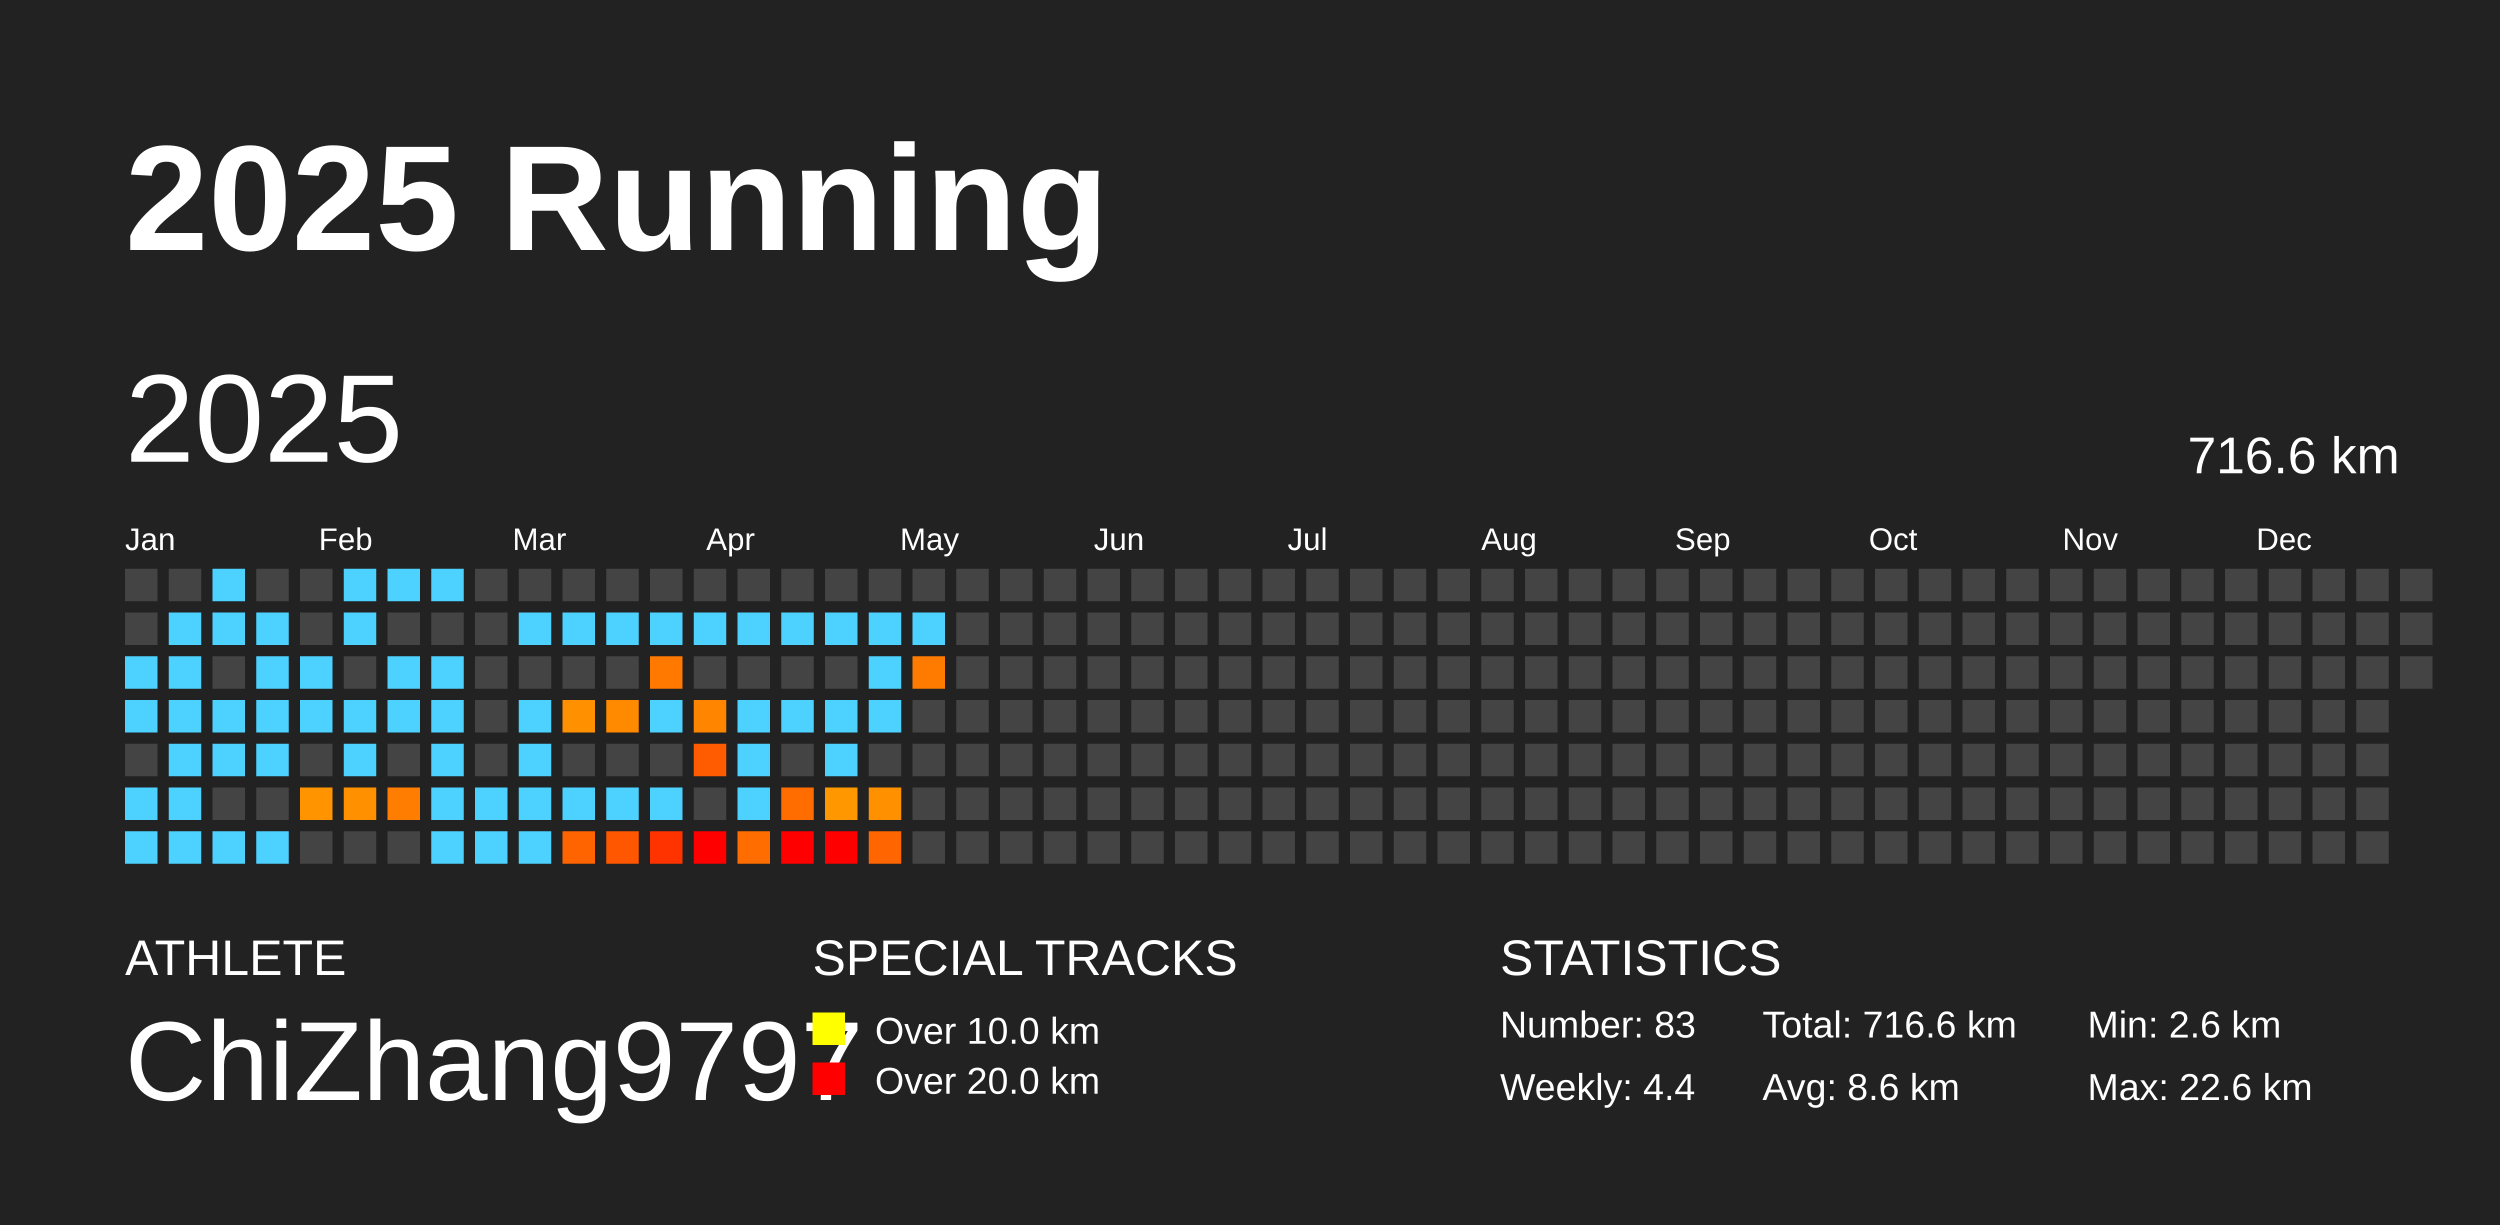
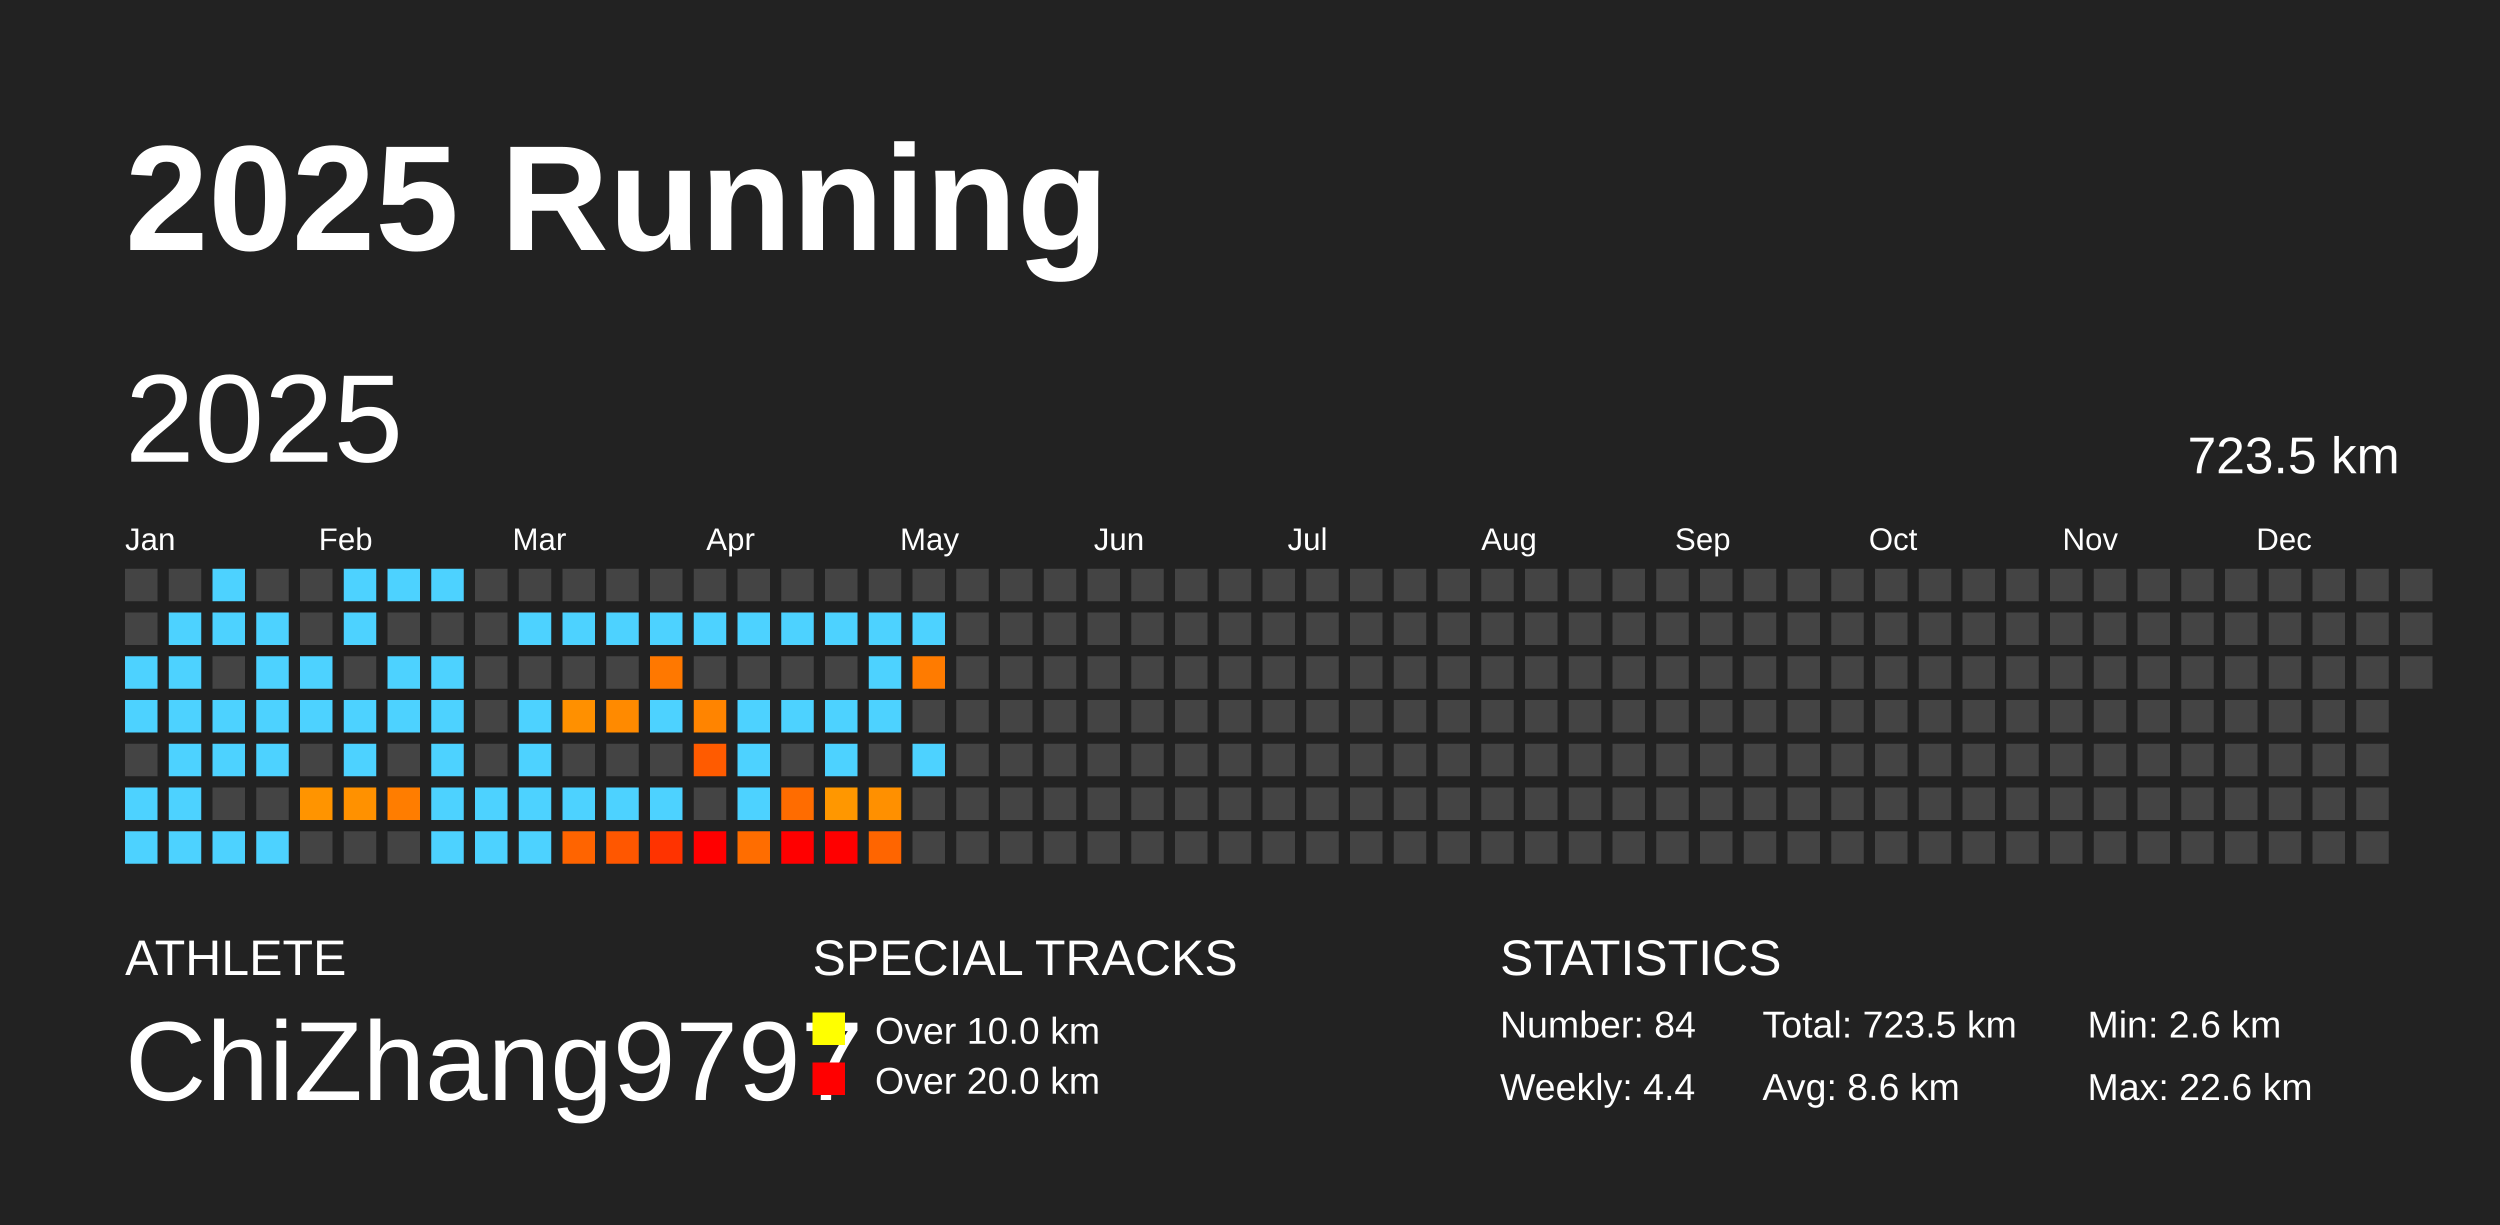
<svg xmlns="http://www.w3.org/2000/svg" baseProfile="full" height="98mm" version="1.1" viewBox="0,0,200,98" width="200mm">
  <defs />
  <rect fill="#222222" height="98" width="200" x="0" y="0" />
  <text fill="#FFFFFF" style="font-size:12px; font-family:Arial; font-weight:bold;" x="10" y="20">2025 Running</text>
  <text fill="#FFFFFF" style="font-size:4px; font-family:Arial" x="10" y="78">ATHLETE</text>
  <text fill="#FFFFFF" style="font-size:9px; font-family:Arial" x="10" y="88">ChiZhang9797</text>
  <text fill="#FFFFFF" style="font-size:4px; font-family:Arial" x="65" y="78">SPECIAL TRACKS</text>
  <rect fill="yellow" height="2.6" width="2.6" x="65" y="81" />
  <text fill="#FFFFFF" style="font-size:3px; font-family:Arial" x="70" y="83.5">Over 10.0 km</text>
  <rect fill="red" height="2.6" width="2.6" x="65" y="85" />
  <text fill="#FFFFFF" style="font-size:3px; font-family:Arial" x="70" y="87.5">Over 20.0 km</text>
  <text fill="#FFFFFF" style="font-size:4px; font-family:Arial" x="120" y="78">STATISTICS</text>
-   <text fill="#FFFFFF" style="font-size:3px; font-family:Arial" x="120" y="83">Number: 83</text>
+   <text fill="#FFFFFF" style="font-size:3px; font-family:Arial" x="120" y="83">Number: 84</text>
  <text fill="#FFFFFF" style="font-size:3px; font-family:Arial" x="120" y="88">Weekly: 4.4</text>
-   <text fill="#FFFFFF" style="font-size:3px; font-family:Arial" x="141" y="83">Total: 716.6 km</text>
+   <text fill="#FFFFFF" style="font-size:3px; font-family:Arial" x="141" y="83">Total: 723.5 km</text>
  <text fill="#FFFFFF" style="font-size:3px; font-family:Arial" x="141" y="88">Avg: 8.6 km</text>
  <text fill="#FFFFFF" style="font-size:3px; font-family:Arial" x="167" y="83">Min: 2.6 km</text>
  <text fill="#FFFFFF" style="font-size:3px; font-family:Arial" x="167" y="88">Max: 22.6 km</text>
  <text dominant-baseline="hanging" fill="#FFFFFF" style="font-size:10.0px; font-family:Arial;" x="10" y="30">2025</text>
-   <text dominant-baseline="hanging" fill="#FFFFFF" style="font-size:4.125px; font-family:Arial;" x="175" y="35">716.6 km</text>
+   <text dominant-baseline="hanging" fill="#FFFFFF" style="font-size:4.125px; font-family:Arial;" x="175" y="35">723.5 km</text>
  <text fill="#FFFFFF" style="font-size:2.5px; font-family:Arial" x="10.0" y="44">Jan</text>
  <text fill="#FFFFFF" style="font-size:2.5px; font-family:Arial" x="25.5" y="44">Feb</text>
  <text fill="#FFFFFF" style="font-size:2.5px; font-family:Arial" x="41.0" y="44">Mar</text>
  <text fill="#FFFFFF" style="font-size:2.5px; font-family:Arial" x="56.5" y="44">Apr</text>
  <text fill="#FFFFFF" style="font-size:2.5px; font-family:Arial" x="72.0" y="44">May</text>
  <text fill="#FFFFFF" style="font-size:2.5px; font-family:Arial" x="87.5" y="44">Jun</text>
  <text fill="#FFFFFF" style="font-size:2.5px; font-family:Arial" x="103.0" y="44">Jul</text>
  <text fill="#FFFFFF" style="font-size:2.5px; font-family:Arial" x="118.5" y="44">Aug</text>
  <text fill="#FFFFFF" style="font-size:2.5px; font-family:Arial" x="134.0" y="44">Sep</text>
  <text fill="#FFFFFF" style="font-size:2.5px; font-family:Arial" x="149.5" y="44">Oct</text>
  <text fill="#FFFFFF" style="font-size:2.5px; font-family:Arial" x="165.0" y="44">Nov</text>
  <text fill="#FFFFFF" style="font-size:2.5px; font-family:Arial" x="180.5" y="44">Dec</text>
  <rect fill="#444444" height="2.6" width="2.6" x="10.0" y="45.5" />
  <rect fill="#444444" height="2.6" width="2.6" x="10.0" y="49.0" />
  <rect fill="#4dd2ff" height="2.6" width="2.6" x="10.0" y="52.5" />
  <rect fill="#4dd2ff" height="2.6" width="2.6" x="10.0" y="56.0" />
  <rect fill="#444444" height="2.6" width="2.6" x="10.0" y="59.5" />
  <rect fill="#4dd2ff" height="2.6" width="2.6" x="10.0" y="63.0" />
  <rect fill="#4dd2ff" height="2.6" width="2.6" x="10.0" y="66.5" />
  <rect fill="#444444" height="2.6" width="2.6" x="13.5" y="45.5" />
  <rect fill="#4dd2ff" height="2.6" width="2.6" x="13.5" y="49.0" />
  <rect fill="#4dd2ff" height="2.6" width="2.6" x="13.5" y="52.5" />
  <rect fill="#4dd2ff" height="2.6" width="2.6" x="13.5" y="56.0" />
  <rect fill="#4dd2ff" height="2.6" width="2.6" x="13.5" y="59.5" />
  <rect fill="#4dd2ff" height="2.6" width="2.6" x="13.5" y="63.0" />
  <rect fill="#4dd2ff" height="2.6" width="2.6" x="13.5" y="66.5" />
  <rect fill="#4dd2ff" height="2.6" width="2.6" x="17.0" y="45.5" />
  <rect fill="#4dd2ff" height="2.6" width="2.6" x="17.0" y="49.0" />
  <rect fill="#444444" height="2.6" width="2.6" x="17.0" y="52.5" />
  <rect fill="#4dd2ff" height="2.6" width="2.6" x="17.0" y="56.0" />
  <rect fill="#4dd2ff" height="2.6" width="2.6" x="17.0" y="59.5" />
  <rect fill="#444444" height="2.6" width="2.6" x="17.0" y="63.0" />
  <rect fill="#4dd2ff" height="2.6" width="2.6" x="17.0" y="66.5" />
  <rect fill="#444444" height="2.6" width="2.6" x="20.5" y="45.5" />
  <rect fill="#4dd2ff" height="2.6" width="2.6" x="20.5" y="49.0" />
  <rect fill="#4dd2ff" height="2.6" width="2.6" x="20.5" y="52.5" />
  <rect fill="#4dd2ff" height="2.6" width="2.6" x="20.5" y="56.0" />
  <rect fill="#4dd2ff" height="2.6" width="2.6" x="20.5" y="59.5" />
  <rect fill="#444444" height="2.6" width="2.6" x="20.5" y="63.0" />
  <rect fill="#4dd2ff" height="2.6" width="2.6" x="20.5" y="66.5" />
  <rect fill="#444444" height="2.6" width="2.6" x="24.0" y="45.5" />
  <rect fill="#444444" height="2.6" width="2.6" x="24.0" y="49.0" />
  <rect fill="#4dd2ff" height="2.6" width="2.6" x="24.0" y="52.5" />
  <rect fill="#4dd2ff" height="2.6" width="2.6" x="24.0" y="56.0" />
  <rect fill="#444444" height="2.6" width="2.6" x="24.0" y="59.5" />
  <rect fill="#ff9400" height="2.6" width="2.6" x="24.0" y="63.0" />
  <rect fill="#444444" height="2.6" width="2.6" x="24.0" y="66.5" />
  <rect fill="#4dd2ff" height="2.6" width="2.6" x="27.5" y="45.5" />
  <rect fill="#4dd2ff" height="2.6" width="2.6" x="27.5" y="49.0" />
  <rect fill="#444444" height="2.6" width="2.6" x="27.5" y="52.5" />
  <rect fill="#4dd2ff" height="2.6" width="2.6" x="27.5" y="56.0" />
  <rect fill="#4dd2ff" height="2.6" width="2.6" x="27.5" y="59.5" />
  <rect fill="#ff9100" height="2.6" width="2.6" x="27.5" y="63.0" />
  <rect fill="#444444" height="2.6" width="2.6" x="27.5" y="66.5" />
  <rect fill="#4dd2ff" height="2.6" width="2.6" x="31.0" y="45.5" />
  <rect fill="#444444" height="2.6" width="2.6" x="31.0" y="49.0" />
  <rect fill="#4dd2ff" height="2.6" width="2.6" x="31.0" y="52.5" />
  <rect fill="#4dd2ff" height="2.6" width="2.6" x="31.0" y="56.0" />
  <rect fill="#444444" height="2.6" width="2.6" x="31.0" y="59.5" />
  <rect fill="#ff7d00" height="2.6" width="2.6" x="31.0" y="63.0" />
  <rect fill="#444444" height="2.6" width="2.6" x="31.0" y="66.5" />
  <rect fill="#4dd2ff" height="2.6" width="2.6" x="34.5" y="45.5" />
  <rect fill="#444444" height="2.6" width="2.6" x="34.5" y="49.0" />
  <rect fill="#4dd2ff" height="2.6" width="2.6" x="34.5" y="52.5" />
  <rect fill="#4dd2ff" height="2.6" width="2.6" x="34.5" y="56.0" />
  <rect fill="#4dd2ff" height="2.6" width="2.6" x="34.5" y="59.5" />
  <rect fill="#4dd2ff" height="2.6" width="2.6" x="34.5" y="63.0" />
  <rect fill="#4dd2ff" height="2.6" width="2.6" x="34.5" y="66.5" />
  <rect fill="#444444" height="2.6" width="2.6" x="38.0" y="45.5" />
  <rect fill="#444444" height="2.6" width="2.6" x="38.0" y="49.0" />
  <rect fill="#444444" height="2.6" width="2.6" x="38.0" y="52.5" />
  <rect fill="#444444" height="2.6" width="2.6" x="38.0" y="56.0" />
  <rect fill="#444444" height="2.6" width="2.6" x="38.0" y="59.5" />
  <rect fill="#4dd2ff" height="2.6" width="2.6" x="38.0" y="63.0" />
  <rect fill="#4dd2ff" height="2.6" width="2.6" x="38.0" y="66.5" />
  <rect fill="#444444" height="2.6" width="2.6" x="41.5" y="45.5" />
  <rect fill="#4dd2ff" height="2.6" width="2.6" x="41.5" y="49.0" />
  <rect fill="#444444" height="2.6" width="2.6" x="41.5" y="52.5" />
  <rect fill="#4dd2ff" height="2.6" width="2.6" x="41.5" y="56.0" />
  <rect fill="#4dd2ff" height="2.6" width="2.6" x="41.5" y="59.5" />
  <rect fill="#4dd2ff" height="2.6" width="2.6" x="41.5" y="63.0" />
  <rect fill="#4dd2ff" height="2.6" width="2.6" x="41.5" y="66.5" />
  <rect fill="#444444" height="2.6" width="2.6" x="45.0" y="45.5" />
  <rect fill="#4dd2ff" height="2.6" width="2.6" x="45.0" y="49.0" />
  <rect fill="#444444" height="2.6" width="2.6" x="45.0" y="52.5" />
  <rect fill="#ff9000" height="2.6" width="2.6" x="45.0" y="56.0" />
  <rect fill="#444444" height="2.6" width="2.6" x="45.0" y="59.5" />
  <rect fill="#4dd2ff" height="2.6" width="2.6" x="45.0" y="63.0" />
  <rect fill="#ff6400" height="2.6" width="2.6" x="45.0" y="66.5" />
  <rect fill="#444444" height="2.6" width="2.6" x="48.5" y="45.5" />
  <rect fill="#4dd2ff" height="2.6" width="2.6" x="48.5" y="49.0" />
  <rect fill="#444444" height="2.6" width="2.6" x="48.5" y="52.5" />
  <rect fill="#ff8a00" height="2.6" width="2.6" x="48.5" y="56.0" />
  <rect fill="#444444" height="2.6" width="2.6" x="48.5" y="59.5" />
  <rect fill="#4dd2ff" height="2.6" width="2.6" x="48.5" y="63.0" />
  <rect fill="#ff5700" height="2.6" width="2.6" x="48.5" y="66.5" />
  <rect fill="#444444" height="2.6" width="2.6" x="52.0" y="45.5" />
  <rect fill="#4dd2ff" height="2.6" width="2.6" x="52.0" y="49.0" />
  <rect fill="#ff7800" height="2.6" width="2.6" x="52.0" y="52.5" />
  <rect fill="#4dd2ff" height="2.6" width="2.6" x="52.0" y="56.0" />
  <rect fill="#444444" height="2.6" width="2.6" x="52.0" y="59.5" />
  <rect fill="#4dd2ff" height="2.6" width="2.6" x="52.0" y="63.0" />
  <rect fill="#ff3300" height="2.6" width="2.6" x="52.0" y="66.5" />
  <rect fill="#444444" height="2.6" width="2.6" x="55.5" y="45.5" />
  <rect fill="#4dd2ff" height="2.6" width="2.6" x="55.5" y="49.0" />
  <rect fill="#444444" height="2.6" width="2.6" x="55.5" y="52.5" />
  <rect fill="#ff8400" height="2.6" width="2.6" x="55.5" y="56.0" />
  <rect fill="#ff5b00" height="2.6" width="2.6" x="55.5" y="59.5" />
  <rect fill="#444444" height="2.6" width="2.6" x="55.5" y="63.0" />
  <rect fill="red" height="2.6" width="2.6" x="55.5" y="66.5" />
  <rect fill="#444444" height="2.6" width="2.6" x="59.0" y="45.5" />
  <rect fill="#4dd2ff" height="2.6" width="2.6" x="59.0" y="49.0" />
  <rect fill="#444444" height="2.6" width="2.6" x="59.0" y="52.5" />
  <rect fill="#4dd2ff" height="2.6" width="2.6" x="59.0" y="56.0" />
  <rect fill="#4dd2ff" height="2.6" width="2.6" x="59.0" y="59.5" />
  <rect fill="#4dd2ff" height="2.6" width="2.6" x="59.0" y="63.0" />
  <rect fill="#ff6d00" height="2.6" width="2.6" x="59.0" y="66.5" />
  <rect fill="#444444" height="2.6" width="2.6" x="62.5" y="45.5" />
  <rect fill="#4dd2ff" height="2.6" width="2.6" x="62.5" y="49.0" />
  <rect fill="#444444" height="2.6" width="2.6" x="62.5" y="52.5" />
  <rect fill="#4dd2ff" height="2.6" width="2.6" x="62.5" y="56.0" />
  <rect fill="#444444" height="2.6" width="2.6" x="62.5" y="59.5" />
  <rect fill="#ff6c00" height="2.6" width="2.6" x="62.5" y="63.0" />
  <rect fill="red" height="2.6" width="2.6" x="62.5" y="66.5" />
  <rect fill="#444444" height="2.6" width="2.6" x="66.0" y="45.5" />
  <rect fill="#4dd2ff" height="2.6" width="2.6" x="66.0" y="49.0" />
  <rect fill="#444444" height="2.6" width="2.6" x="66.0" y="52.5" />
  <rect fill="#4dd2ff" height="2.6" width="2.6" x="66.0" y="56.0" />
  <rect fill="#4dd2ff" height="2.6" width="2.6" x="66.0" y="59.5" />
  <rect fill="#ff9700" height="2.6" width="2.6" x="66.0" y="63.0" />
  <rect fill="red" height="2.6" width="2.6" x="66.0" y="66.5" />
  <rect fill="#444444" height="2.6" width="2.6" x="69.5" y="45.5" />
  <rect fill="#4dd2ff" height="2.6" width="2.6" x="69.5" y="49.0" />
  <rect fill="#4dd2ff" height="2.6" width="2.6" x="69.5" y="52.5" />
  <rect fill="#4dd2ff" height="2.6" width="2.6" x="69.5" y="56.0" />
  <rect fill="#444444" height="2.6" width="2.6" x="69.5" y="59.5" />
  <rect fill="#ff9000" height="2.6" width="2.6" x="69.5" y="63.0" />
  <rect fill="#ff6500" height="2.6" width="2.6" x="69.5" y="66.5" />
  <rect fill="#444444" height="2.6" width="2.6" x="73.0" y="45.5" />
  <rect fill="#4dd2ff" height="2.6" width="2.6" x="73.0" y="49.0" />
  <rect fill="#ff7b00" height="2.6" width="2.6" x="73.0" y="52.5" />
  <rect fill="#444444" height="2.6" width="2.6" x="73.0" y="56.0" />
-   <rect fill="#444444" height="2.6" width="2.6" x="73.0" y="59.5" />
+   <rect fill="#4dd2ff" height="2.6" width="2.6" x="73.0" y="59.5" />
  <rect fill="#444444" height="2.6" width="2.6" x="73.0" y="63.0" />
  <rect fill="#444444" height="2.6" width="2.6" x="73.0" y="66.5" />
  <rect fill="#444444" height="2.6" width="2.6" x="76.5" y="45.5" />
  <rect fill="#444444" height="2.6" width="2.6" x="76.5" y="49.0" />
  <rect fill="#444444" height="2.6" width="2.6" x="76.5" y="52.5" />
  <rect fill="#444444" height="2.6" width="2.6" x="76.5" y="56.0" />
  <rect fill="#444444" height="2.6" width="2.6" x="76.5" y="59.5" />
  <rect fill="#444444" height="2.6" width="2.6" x="76.5" y="63.0" />
  <rect fill="#444444" height="2.6" width="2.6" x="76.5" y="66.5" />
  <rect fill="#444444" height="2.6" width="2.6" x="80.0" y="45.5" />
  <rect fill="#444444" height="2.6" width="2.6" x="80.0" y="49.0" />
  <rect fill="#444444" height="2.6" width="2.6" x="80.0" y="52.5" />
  <rect fill="#444444" height="2.6" width="2.6" x="80.0" y="56.0" />
  <rect fill="#444444" height="2.6" width="2.6" x="80.0" y="59.5" />
  <rect fill="#444444" height="2.6" width="2.6" x="80.0" y="63.0" />
  <rect fill="#444444" height="2.6" width="2.6" x="80.0" y="66.5" />
  <rect fill="#444444" height="2.6" width="2.6" x="83.5" y="45.5" />
  <rect fill="#444444" height="2.6" width="2.6" x="83.5" y="49.0" />
  <rect fill="#444444" height="2.6" width="2.6" x="83.5" y="52.5" />
  <rect fill="#444444" height="2.6" width="2.6" x="83.5" y="56.0" />
  <rect fill="#444444" height="2.6" width="2.6" x="83.5" y="59.5" />
  <rect fill="#444444" height="2.6" width="2.6" x="83.5" y="63.0" />
  <rect fill="#444444" height="2.6" width="2.6" x="83.5" y="66.5" />
  <rect fill="#444444" height="2.6" width="2.6" x="87.0" y="45.5" />
  <rect fill="#444444" height="2.6" width="2.6" x="87.0" y="49.0" />
  <rect fill="#444444" height="2.6" width="2.6" x="87.0" y="52.5" />
  <rect fill="#444444" height="2.6" width="2.6" x="87.0" y="56.0" />
  <rect fill="#444444" height="2.6" width="2.6" x="87.0" y="59.5" />
  <rect fill="#444444" height="2.6" width="2.6" x="87.0" y="63.0" />
  <rect fill="#444444" height="2.6" width="2.6" x="87.0" y="66.5" />
  <rect fill="#444444" height="2.6" width="2.6" x="90.5" y="45.5" />
  <rect fill="#444444" height="2.6" width="2.6" x="90.5" y="49.0" />
  <rect fill="#444444" height="2.6" width="2.6" x="90.5" y="52.5" />
  <rect fill="#444444" height="2.6" width="2.6" x="90.5" y="56.0" />
  <rect fill="#444444" height="2.6" width="2.6" x="90.5" y="59.5" />
  <rect fill="#444444" height="2.6" width="2.6" x="90.5" y="63.0" />
  <rect fill="#444444" height="2.6" width="2.6" x="90.5" y="66.5" />
  <rect fill="#444444" height="2.6" width="2.6" x="94.0" y="45.5" />
  <rect fill="#444444" height="2.6" width="2.6" x="94.0" y="49.0" />
  <rect fill="#444444" height="2.6" width="2.6" x="94.0" y="52.5" />
  <rect fill="#444444" height="2.6" width="2.6" x="94.0" y="56.0" />
  <rect fill="#444444" height="2.6" width="2.6" x="94.0" y="59.5" />
  <rect fill="#444444" height="2.6" width="2.6" x="94.0" y="63.0" />
  <rect fill="#444444" height="2.6" width="2.6" x="94.0" y="66.5" />
  <rect fill="#444444" height="2.6" width="2.6" x="97.5" y="45.5" />
  <rect fill="#444444" height="2.6" width="2.6" x="97.5" y="49.0" />
  <rect fill="#444444" height="2.6" width="2.6" x="97.5" y="52.5" />
  <rect fill="#444444" height="2.6" width="2.6" x="97.5" y="56.0" />
  <rect fill="#444444" height="2.6" width="2.6" x="97.5" y="59.5" />
  <rect fill="#444444" height="2.6" width="2.6" x="97.5" y="63.0" />
  <rect fill="#444444" height="2.6" width="2.6" x="97.5" y="66.5" />
  <rect fill="#444444" height="2.6" width="2.6" x="101.0" y="45.5" />
  <rect fill="#444444" height="2.6" width="2.6" x="101.0" y="49.0" />
  <rect fill="#444444" height="2.6" width="2.6" x="101.0" y="52.5" />
  <rect fill="#444444" height="2.6" width="2.6" x="101.0" y="56.0" />
  <rect fill="#444444" height="2.6" width="2.6" x="101.0" y="59.5" />
  <rect fill="#444444" height="2.6" width="2.6" x="101.0" y="63.0" />
  <rect fill="#444444" height="2.6" width="2.6" x="101.0" y="66.5" />
  <rect fill="#444444" height="2.6" width="2.6" x="104.5" y="45.5" />
  <rect fill="#444444" height="2.6" width="2.6" x="104.5" y="49.0" />
  <rect fill="#444444" height="2.6" width="2.6" x="104.5" y="52.5" />
  <rect fill="#444444" height="2.6" width="2.6" x="104.5" y="56.0" />
  <rect fill="#444444" height="2.6" width="2.6" x="104.5" y="59.5" />
  <rect fill="#444444" height="2.6" width="2.6" x="104.5" y="63.0" />
  <rect fill="#444444" height="2.6" width="2.6" x="104.5" y="66.5" />
  <rect fill="#444444" height="2.6" width="2.6" x="108.0" y="45.5" />
  <rect fill="#444444" height="2.6" width="2.6" x="108.0" y="49.0" />
  <rect fill="#444444" height="2.6" width="2.6" x="108.0" y="52.5" />
  <rect fill="#444444" height="2.6" width="2.6" x="108.0" y="56.0" />
  <rect fill="#444444" height="2.6" width="2.6" x="108.0" y="59.5" />
  <rect fill="#444444" height="2.6" width="2.6" x="108.0" y="63.0" />
  <rect fill="#444444" height="2.6" width="2.6" x="108.0" y="66.5" />
  <rect fill="#444444" height="2.6" width="2.6" x="111.5" y="45.5" />
  <rect fill="#444444" height="2.6" width="2.6" x="111.5" y="49.0" />
  <rect fill="#444444" height="2.6" width="2.6" x="111.5" y="52.5" />
  <rect fill="#444444" height="2.6" width="2.6" x="111.5" y="56.0" />
  <rect fill="#444444" height="2.6" width="2.6" x="111.5" y="59.5" />
  <rect fill="#444444" height="2.6" width="2.6" x="111.5" y="63.0" />
  <rect fill="#444444" height="2.6" width="2.6" x="111.5" y="66.5" />
  <rect fill="#444444" height="2.6" width="2.6" x="115.0" y="45.5" />
  <rect fill="#444444" height="2.6" width="2.6" x="115.0" y="49.0" />
  <rect fill="#444444" height="2.6" width="2.6" x="115.0" y="52.5" />
  <rect fill="#444444" height="2.6" width="2.6" x="115.0" y="56.0" />
  <rect fill="#444444" height="2.6" width="2.6" x="115.0" y="59.5" />
  <rect fill="#444444" height="2.6" width="2.6" x="115.0" y="63.0" />
  <rect fill="#444444" height="2.6" width="2.6" x="115.0" y="66.5" />
  <rect fill="#444444" height="2.6" width="2.6" x="118.5" y="45.5" />
  <rect fill="#444444" height="2.6" width="2.6" x="118.5" y="49.0" />
  <rect fill="#444444" height="2.6" width="2.6" x="118.5" y="52.5" />
  <rect fill="#444444" height="2.6" width="2.6" x="118.5" y="56.0" />
  <rect fill="#444444" height="2.6" width="2.6" x="118.5" y="59.5" />
  <rect fill="#444444" height="2.6" width="2.6" x="118.5" y="63.0" />
  <rect fill="#444444" height="2.6" width="2.6" x="118.5" y="66.5" />
  <rect fill="#444444" height="2.6" width="2.6" x="122.0" y="45.5" />
  <rect fill="#444444" height="2.6" width="2.6" x="122.0" y="49.0" />
  <rect fill="#444444" height="2.6" width="2.6" x="122.0" y="52.5" />
  <rect fill="#444444" height="2.6" width="2.6" x="122.0" y="56.0" />
  <rect fill="#444444" height="2.6" width="2.6" x="122.0" y="59.5" />
  <rect fill="#444444" height="2.6" width="2.6" x="122.0" y="63.0" />
  <rect fill="#444444" height="2.6" width="2.6" x="122.0" y="66.5" />
  <rect fill="#444444" height="2.6" width="2.6" x="125.5" y="45.5" />
  <rect fill="#444444" height="2.6" width="2.6" x="125.5" y="49.0" />
  <rect fill="#444444" height="2.6" width="2.6" x="125.5" y="52.5" />
  <rect fill="#444444" height="2.6" width="2.6" x="125.5" y="56.0" />
  <rect fill="#444444" height="2.6" width="2.6" x="125.5" y="59.5" />
  <rect fill="#444444" height="2.6" width="2.6" x="125.5" y="63.0" />
  <rect fill="#444444" height="2.6" width="2.6" x="125.5" y="66.5" />
  <rect fill="#444444" height="2.6" width="2.6" x="129.0" y="45.5" />
  <rect fill="#444444" height="2.6" width="2.6" x="129.0" y="49.0" />
  <rect fill="#444444" height="2.6" width="2.6" x="129.0" y="52.5" />
  <rect fill="#444444" height="2.6" width="2.6" x="129.0" y="56.0" />
  <rect fill="#444444" height="2.6" width="2.6" x="129.0" y="59.5" />
  <rect fill="#444444" height="2.6" width="2.6" x="129.0" y="63.0" />
  <rect fill="#444444" height="2.6" width="2.6" x="129.0" y="66.5" />
  <rect fill="#444444" height="2.6" width="2.6" x="132.5" y="45.5" />
  <rect fill="#444444" height="2.6" width="2.6" x="132.5" y="49.0" />
  <rect fill="#444444" height="2.6" width="2.6" x="132.5" y="52.5" />
  <rect fill="#444444" height="2.6" width="2.6" x="132.5" y="56.0" />
  <rect fill="#444444" height="2.6" width="2.6" x="132.5" y="59.5" />
  <rect fill="#444444" height="2.6" width="2.6" x="132.5" y="63.0" />
  <rect fill="#444444" height="2.6" width="2.6" x="132.5" y="66.5" />
  <rect fill="#444444" height="2.6" width="2.6" x="136.0" y="45.5" />
  <rect fill="#444444" height="2.6" width="2.6" x="136.0" y="49.0" />
  <rect fill="#444444" height="2.6" width="2.6" x="136.0" y="52.5" />
  <rect fill="#444444" height="2.6" width="2.6" x="136.0" y="56.0" />
  <rect fill="#444444" height="2.6" width="2.6" x="136.0" y="59.5" />
  <rect fill="#444444" height="2.6" width="2.6" x="136.0" y="63.0" />
  <rect fill="#444444" height="2.6" width="2.6" x="136.0" y="66.5" />
  <rect fill="#444444" height="2.6" width="2.6" x="139.5" y="45.5" />
  <rect fill="#444444" height="2.6" width="2.6" x="139.5" y="49.0" />
  <rect fill="#444444" height="2.6" width="2.6" x="139.5" y="52.5" />
  <rect fill="#444444" height="2.6" width="2.6" x="139.5" y="56.0" />
  <rect fill="#444444" height="2.6" width="2.6" x="139.5" y="59.5" />
  <rect fill="#444444" height="2.6" width="2.6" x="139.5" y="63.0" />
  <rect fill="#444444" height="2.6" width="2.6" x="139.5" y="66.5" />
  <rect fill="#444444" height="2.6" width="2.6" x="143.0" y="45.5" />
  <rect fill="#444444" height="2.6" width="2.6" x="143.0" y="49.0" />
  <rect fill="#444444" height="2.6" width="2.6" x="143.0" y="52.5" />
  <rect fill="#444444" height="2.6" width="2.6" x="143.0" y="56.0" />
  <rect fill="#444444" height="2.6" width="2.6" x="143.0" y="59.5" />
  <rect fill="#444444" height="2.6" width="2.6" x="143.0" y="63.0" />
  <rect fill="#444444" height="2.6" width="2.6" x="143.0" y="66.5" />
  <rect fill="#444444" height="2.6" width="2.6" x="146.5" y="45.5" />
  <rect fill="#444444" height="2.6" width="2.6" x="146.5" y="49.0" />
  <rect fill="#444444" height="2.6" width="2.6" x="146.5" y="52.5" />
  <rect fill="#444444" height="2.6" width="2.6" x="146.5" y="56.0" />
  <rect fill="#444444" height="2.6" width="2.6" x="146.5" y="59.5" />
  <rect fill="#444444" height="2.6" width="2.6" x="146.5" y="63.0" />
  <rect fill="#444444" height="2.6" width="2.6" x="146.5" y="66.5" />
  <rect fill="#444444" height="2.6" width="2.6" x="150.0" y="45.5" />
  <rect fill="#444444" height="2.6" width="2.6" x="150.0" y="49.0" />
  <rect fill="#444444" height="2.6" width="2.6" x="150.0" y="52.5" />
  <rect fill="#444444" height="2.6" width="2.6" x="150.0" y="56.0" />
  <rect fill="#444444" height="2.6" width="2.6" x="150.0" y="59.5" />
  <rect fill="#444444" height="2.6" width="2.6" x="150.0" y="63.0" />
  <rect fill="#444444" height="2.6" width="2.6" x="150.0" y="66.5" />
  <rect fill="#444444" height="2.6" width="2.6" x="153.5" y="45.5" />
  <rect fill="#444444" height="2.6" width="2.6" x="153.5" y="49.0" />
  <rect fill="#444444" height="2.6" width="2.6" x="153.5" y="52.5" />
  <rect fill="#444444" height="2.6" width="2.6" x="153.5" y="56.0" />
  <rect fill="#444444" height="2.6" width="2.6" x="153.5" y="59.5" />
  <rect fill="#444444" height="2.6" width="2.6" x="153.5" y="63.0" />
  <rect fill="#444444" height="2.6" width="2.6" x="153.5" y="66.5" />
  <rect fill="#444444" height="2.6" width="2.6" x="157.0" y="45.5" />
  <rect fill="#444444" height="2.6" width="2.6" x="157.0" y="49.0" />
  <rect fill="#444444" height="2.6" width="2.6" x="157.0" y="52.5" />
  <rect fill="#444444" height="2.6" width="2.6" x="157.0" y="56.0" />
  <rect fill="#444444" height="2.6" width="2.6" x="157.0" y="59.5" />
  <rect fill="#444444" height="2.6" width="2.6" x="157.0" y="63.0" />
  <rect fill="#444444" height="2.6" width="2.6" x="157.0" y="66.5" />
  <rect fill="#444444" height="2.6" width="2.6" x="160.5" y="45.5" />
  <rect fill="#444444" height="2.6" width="2.6" x="160.5" y="49.0" />
  <rect fill="#444444" height="2.6" width="2.6" x="160.5" y="52.5" />
  <rect fill="#444444" height="2.6" width="2.6" x="160.5" y="56.0" />
  <rect fill="#444444" height="2.6" width="2.6" x="160.5" y="59.5" />
  <rect fill="#444444" height="2.6" width="2.6" x="160.5" y="63.0" />
  <rect fill="#444444" height="2.6" width="2.6" x="160.5" y="66.5" />
  <rect fill="#444444" height="2.6" width="2.6" x="164.0" y="45.5" />
  <rect fill="#444444" height="2.6" width="2.6" x="164.0" y="49.0" />
  <rect fill="#444444" height="2.6" width="2.6" x="164.0" y="52.5" />
  <rect fill="#444444" height="2.6" width="2.6" x="164.0" y="56.0" />
  <rect fill="#444444" height="2.6" width="2.6" x="164.0" y="59.5" />
  <rect fill="#444444" height="2.6" width="2.6" x="164.0" y="63.0" />
  <rect fill="#444444" height="2.6" width="2.6" x="164.0" y="66.5" />
  <rect fill="#444444" height="2.6" width="2.6" x="167.5" y="45.5" />
  <rect fill="#444444" height="2.6" width="2.6" x="167.5" y="49.0" />
  <rect fill="#444444" height="2.6" width="2.6" x="167.5" y="52.5" />
  <rect fill="#444444" height="2.6" width="2.6" x="167.5" y="56.0" />
  <rect fill="#444444" height="2.6" width="2.6" x="167.5" y="59.5" />
  <rect fill="#444444" height="2.6" width="2.6" x="167.5" y="63.0" />
  <rect fill="#444444" height="2.6" width="2.6" x="167.5" y="66.5" />
  <rect fill="#444444" height="2.6" width="2.6" x="171.0" y="45.5" />
  <rect fill="#444444" height="2.6" width="2.6" x="171.0" y="49.0" />
  <rect fill="#444444" height="2.6" width="2.6" x="171.0" y="52.5" />
  <rect fill="#444444" height="2.6" width="2.6" x="171.0" y="56.0" />
  <rect fill="#444444" height="2.6" width="2.6" x="171.0" y="59.5" />
  <rect fill="#444444" height="2.6" width="2.6" x="171.0" y="63.0" />
  <rect fill="#444444" height="2.6" width="2.6" x="171.0" y="66.5" />
  <rect fill="#444444" height="2.6" width="2.6" x="174.5" y="45.5" />
  <rect fill="#444444" height="2.6" width="2.6" x="174.5" y="49.0" />
  <rect fill="#444444" height="2.6" width="2.6" x="174.5" y="52.5" />
  <rect fill="#444444" height="2.6" width="2.6" x="174.5" y="56.0" />
  <rect fill="#444444" height="2.6" width="2.6" x="174.5" y="59.5" />
  <rect fill="#444444" height="2.6" width="2.6" x="174.5" y="63.0" />
  <rect fill="#444444" height="2.6" width="2.6" x="174.5" y="66.5" />
  <rect fill="#444444" height="2.6" width="2.6" x="178.0" y="45.5" />
  <rect fill="#444444" height="2.6" width="2.6" x="178.0" y="49.0" />
  <rect fill="#444444" height="2.6" width="2.6" x="178.0" y="52.5" />
  <rect fill="#444444" height="2.6" width="2.6" x="178.0" y="56.0" />
  <rect fill="#444444" height="2.6" width="2.6" x="178.0" y="59.5" />
  <rect fill="#444444" height="2.6" width="2.6" x="178.0" y="63.0" />
  <rect fill="#444444" height="2.6" width="2.6" x="178.0" y="66.5" />
  <rect fill="#444444" height="2.6" width="2.6" x="181.5" y="45.5" />
  <rect fill="#444444" height="2.6" width="2.6" x="181.5" y="49.0" />
  <rect fill="#444444" height="2.6" width="2.6" x="181.5" y="52.5" />
  <rect fill="#444444" height="2.6" width="2.6" x="181.5" y="56.0" />
  <rect fill="#444444" height="2.6" width="2.6" x="181.5" y="59.5" />
  <rect fill="#444444" height="2.6" width="2.6" x="181.5" y="63.0" />
  <rect fill="#444444" height="2.6" width="2.6" x="181.5" y="66.5" />
  <rect fill="#444444" height="2.6" width="2.6" x="185.0" y="45.5" />
  <rect fill="#444444" height="2.6" width="2.6" x="185.0" y="49.0" />
  <rect fill="#444444" height="2.6" width="2.6" x="185.0" y="52.5" />
  <rect fill="#444444" height="2.6" width="2.6" x="185.0" y="56.0" />
  <rect fill="#444444" height="2.6" width="2.6" x="185.0" y="59.5" />
  <rect fill="#444444" height="2.6" width="2.6" x="185.0" y="63.0" />
  <rect fill="#444444" height="2.6" width="2.6" x="185.0" y="66.5" />
  <rect fill="#444444" height="2.6" width="2.6" x="188.5" y="45.5" />
  <rect fill="#444444" height="2.6" width="2.6" x="188.5" y="49.0" />
  <rect fill="#444444" height="2.6" width="2.6" x="188.5" y="52.5" />
  <rect fill="#444444" height="2.6" width="2.6" x="188.5" y="56.0" />
  <rect fill="#444444" height="2.6" width="2.6" x="188.5" y="59.5" />
  <rect fill="#444444" height="2.6" width="2.6" x="188.5" y="63.0" />
  <rect fill="#444444" height="2.6" width="2.6" x="188.5" y="66.5" />
  <rect fill="#444444" height="2.6" width="2.6" x="192.0" y="45.5" />
  <rect fill="#444444" height="2.6" width="2.6" x="192.0" y="49.0" />
  <rect fill="#444444" height="2.6" width="2.6" x="192.0" y="52.5" />
</svg>
